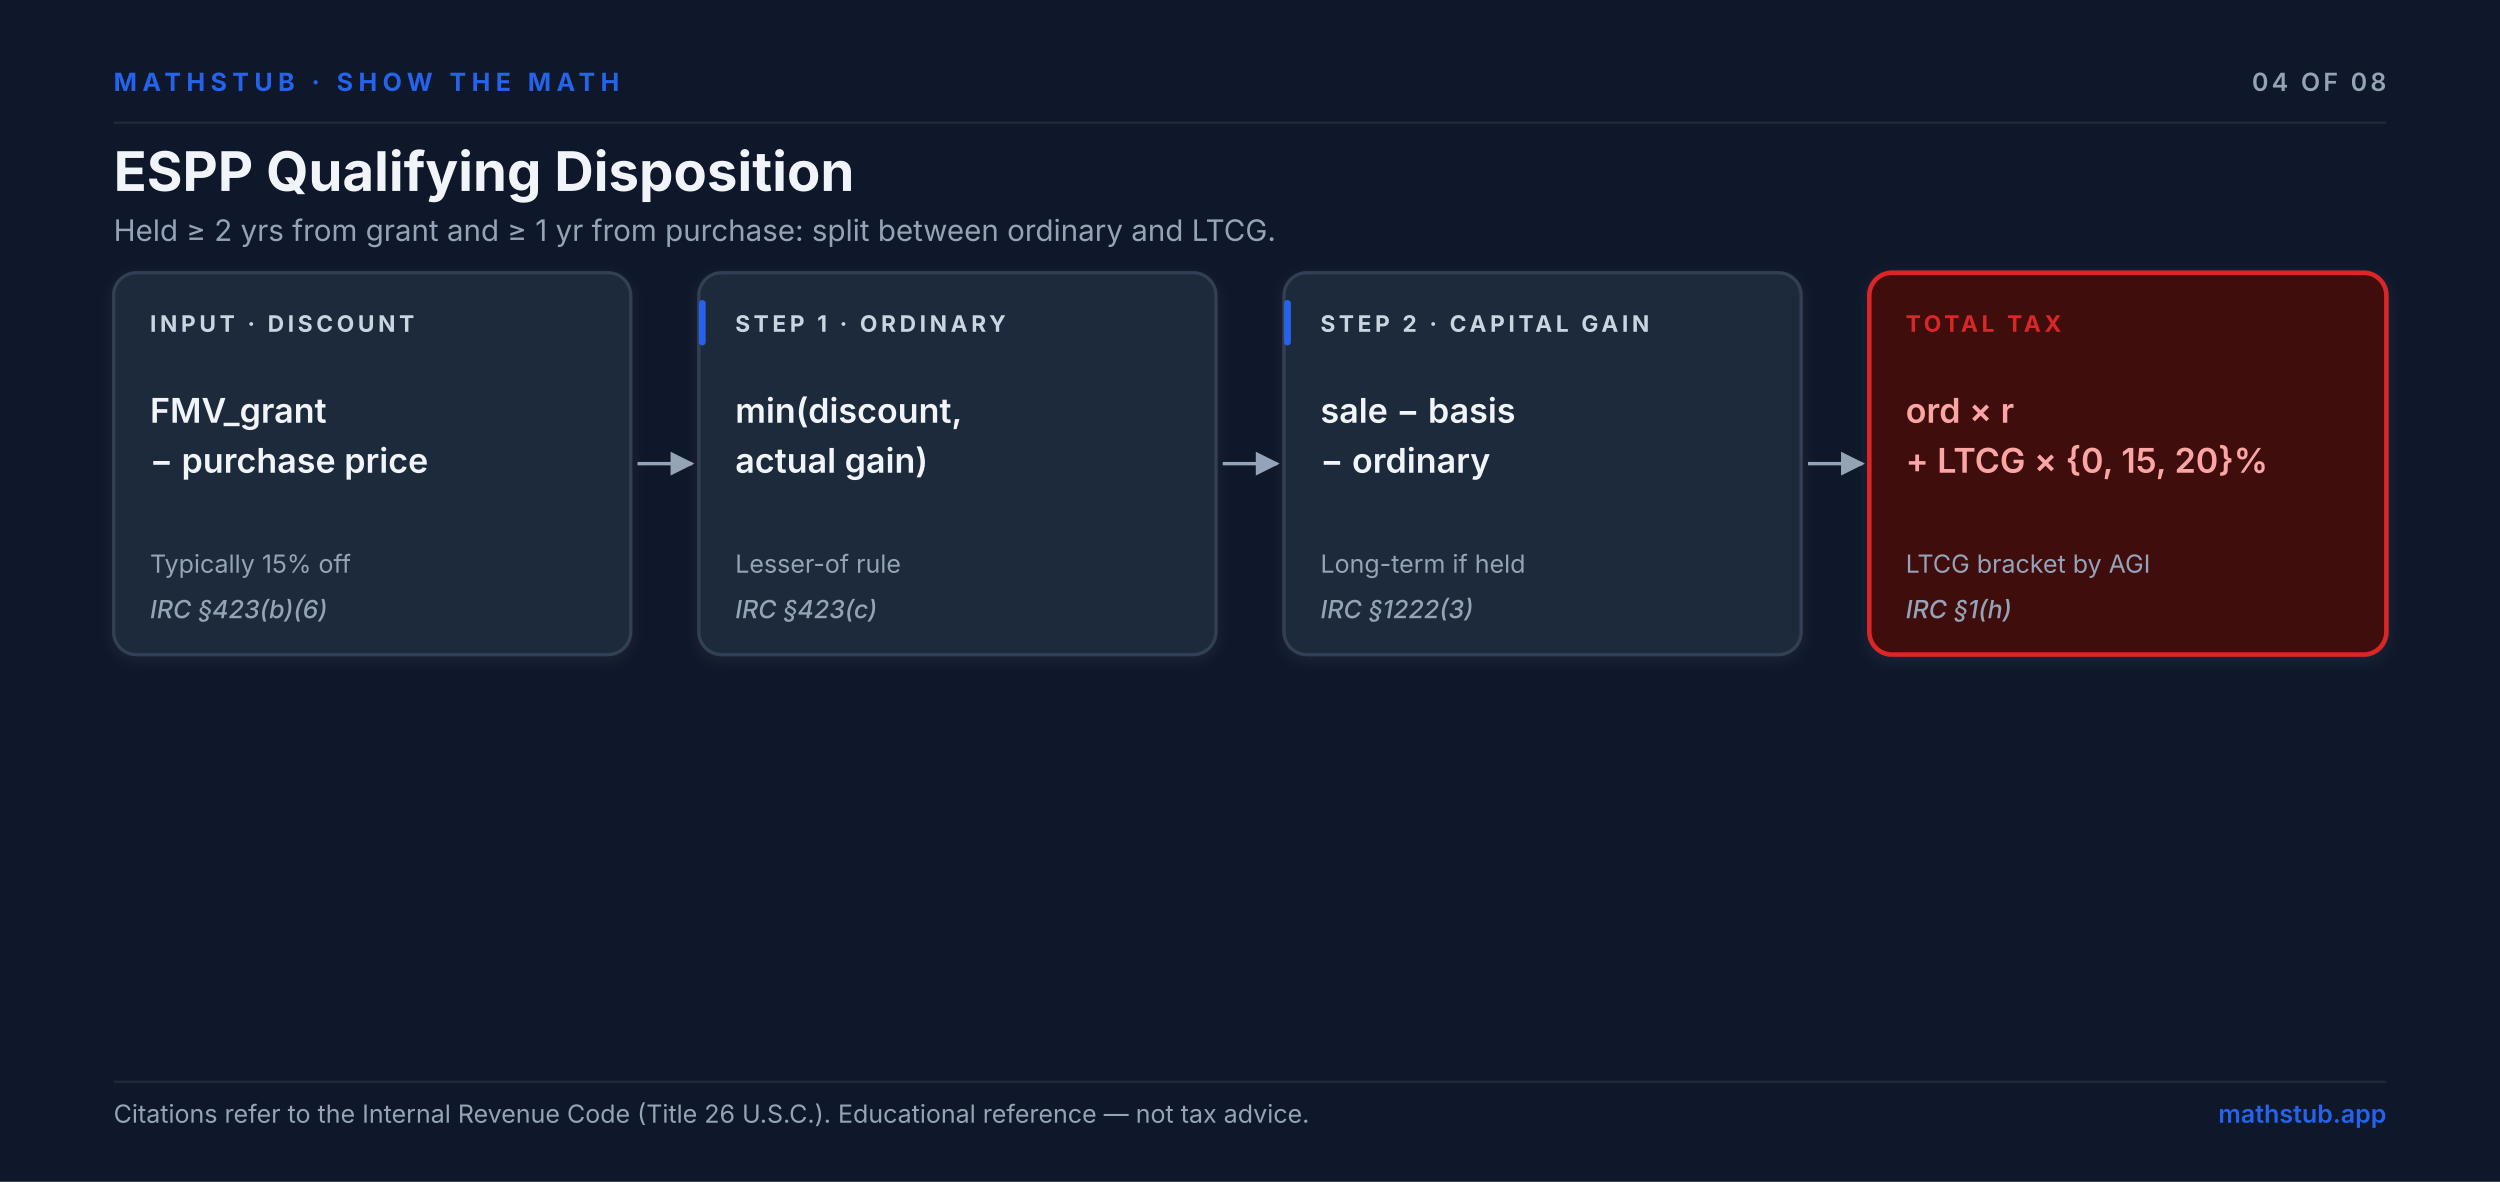
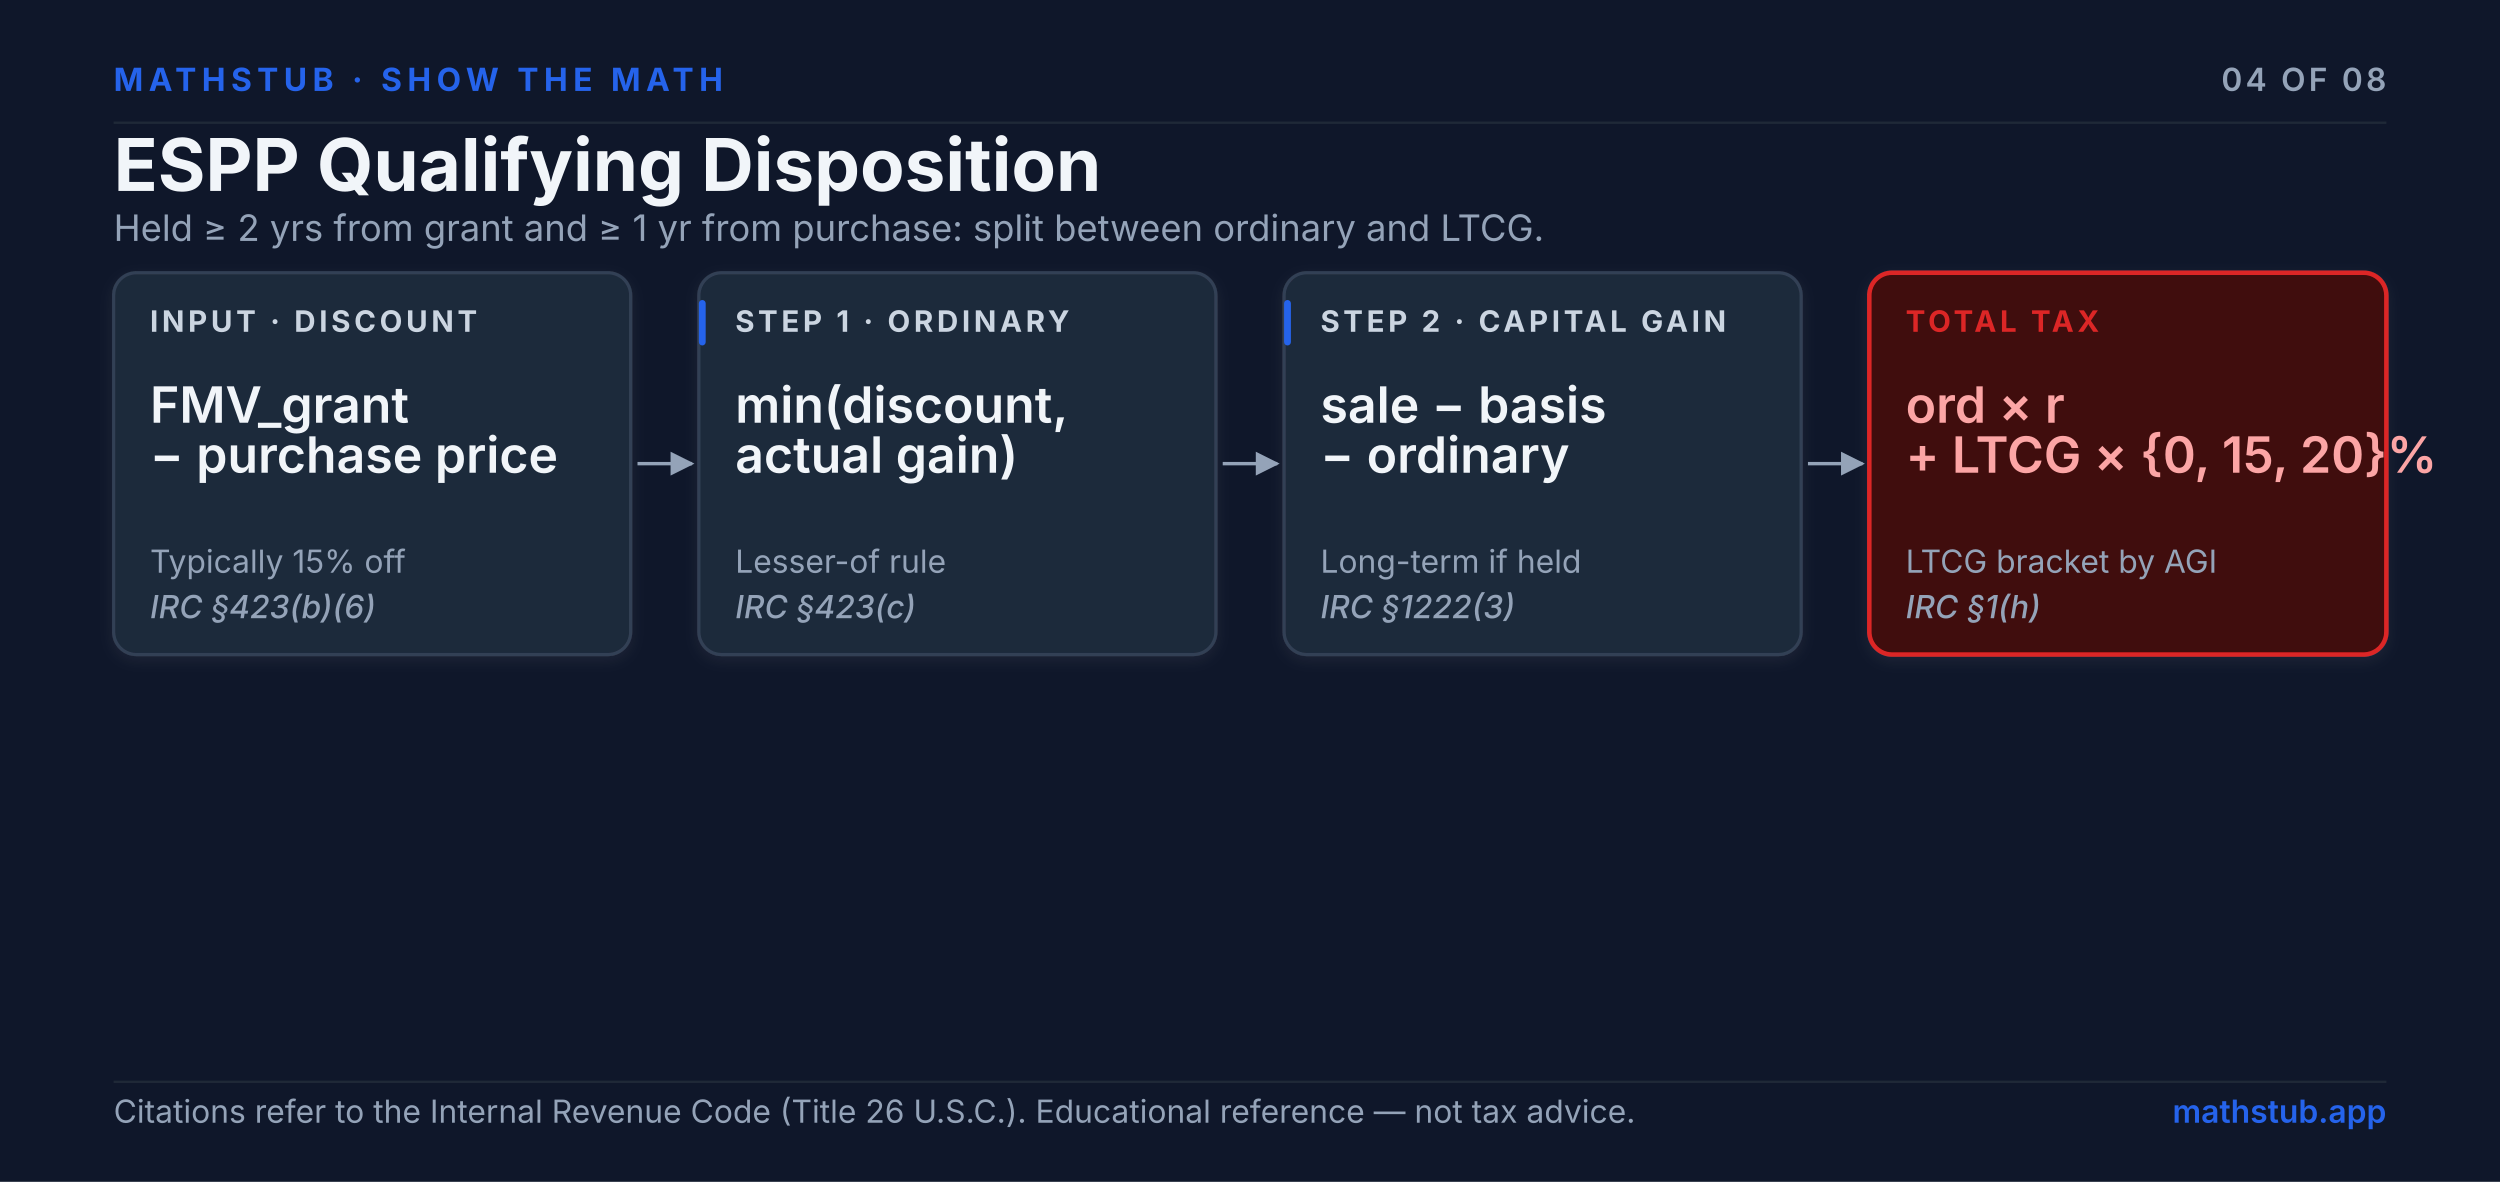
<svg xmlns="http://www.w3.org/2000/svg" viewBox="0 0 1100 520" width="1100" height="520" font-family="Inter, system-ui, -apple-system, 'Segoe UI', sans-serif">
  <defs>
    <marker id="arrow" viewBox="0 0 10 10" refX="9" refY="5" markerWidth="7" markerHeight="7" orient="auto-start-reverse">
      <path d="M0,0 L10,5 L0,10 z" fill="#94a3b8" />
    </marker>
    <filter id="boxShadow" x="-5%" y="-5%" width="110%" height="115%">
      <feDropShadow dx="0" dy="2" stdDeviation="3" flood-color="#f1f5f9" flood-opacity="0.06" />
    </filter>
  </defs>
  <rect width="1100" height="520" fill="#0f172a" />
-   <text x="50" y="40" font-size="11" font-weight="700" fill="#2563eb" letter-spacing="2.4">MATHSTUB · SHOW THE MATH</text>
-   <text x="1050" y="40" font-size="11" font-weight="600" fill="#94a3b8" text-anchor="end" letter-spacing="1.4">04 OF 08</text>
+   <text x="50" y="40" font-size="14" font-weight="700" fill="#2563eb" letter-spacing="2.4">MATHSTUB · SHOW THE MATH</text>
+   <text x="1050" y="40" font-size="14" font-weight="600" fill="#94a3b8" text-anchor="end" letter-spacing="1.4">04 OF 08</text>
  <line x1="50" y1="54" x2="1050" y2="54" stroke="#1f2937" stroke-width="1" />
-   <text x="50" y="84" font-size="24" font-weight="700" fill="#f1f5f9">ESPP Qualifying Disposition</text>
-   <text x="50" y="106" font-size="13" font-weight="400" fill="#94a3b8">Held ≥ 2 yrs from grant and ≥ 1 yr from purchase: split between ordinary and LTCG.</text>
+   <text x="50" y="84" font-size="32" font-weight="700" fill="#f1f5f9">ESPP Qualifying Disposition</text>
+   <text x="50" y="106" font-size="16" font-weight="400" fill="#94a3b8">Held ≥ 2 yrs from grant and ≥ 1 yr from purchase: split between ordinary and LTCG.</text>
  <rect x="50" y="120" width="227.5" height="168" rx="10" fill="#1e293b" stroke="#334155" stroke-width="1.4" filter="url(#boxShadow)" />
-   <text x="66" y="146" font-size="10" font-weight="700" fill="#cbd5e1" letter-spacing="1.6">INPUT · DISCOUNT</text>
-   <text x="66" y="186" font-size="15" font-weight="600" fill="#f1f5f9">FMV_grant</text>
-   <text x="66" y="208" font-size="15" font-weight="600" fill="#f1f5f9">− purchase price</text>
-   <text x="66" y="252" font-size="11" font-weight="400" fill="#94a3b8">Typically 15% off</text>
-   <text x="66" y="272" font-size="11" font-style="italic" font-weight="500" fill="#94a3b8">IRC §423(b)(6)</text>
+   <text x="66" y="146" font-size="13" font-weight="700" fill="#cbd5e1" letter-spacing="1.6">INPUT · DISCOUNT</text>
+   <text x="66" y="186" font-size="22" font-weight="600" fill="#f1f5f9">FMV_grant</text>
+   <text x="66" y="208" font-size="22" font-weight="600" fill="#f1f5f9">− purchase price</text>
+   <text x="66" y="252" font-size="14" font-weight="400" fill="#94a3b8">Typically 15% off</text>
+   <text x="66" y="272" font-size="14" font-style="italic" font-weight="500" fill="#94a3b8">IRC §423(b)(6)</text>
  <line x1="280.5" y1="204" x2="304.5" y2="204" stroke="#94a3b8" stroke-width="1.5" marker-end="url(#arrow)" />
  <rect x="307.5" y="120" width="227.5" height="168" rx="10" fill="#1e293b" stroke="#334155" stroke-width="1.4" filter="url(#boxShadow)" />
  <rect x="307.5" y="132" width="3" height="20" rx="1.5" fill="#2563eb" />
-   <text x="323.5" y="146" font-size="10" font-weight="700" fill="#cbd5e1" letter-spacing="1.6">STEP 1 · ORDINARY</text>
-   <text x="323.5" y="186" font-size="15" font-weight="600" fill="#f1f5f9">min(discount,</text>
-   <text x="323.5" y="208" font-size="15" font-weight="600" fill="#f1f5f9">actual gain)</text>
-   <text x="323.5" y="252" font-size="11" font-weight="400" fill="#94a3b8">Lesser-of rule</text>
-   <text x="323.5" y="272" font-size="11" font-style="italic" font-weight="500" fill="#94a3b8">IRC §423(c)</text>
+   <text x="323.5" y="146" font-size="13" font-weight="700" fill="#cbd5e1" letter-spacing="1.6">STEP 1 · ORDINARY</text>
+   <text x="323.5" y="186" font-size="22" font-weight="600" fill="#f1f5f9">min(discount,</text>
+   <text x="323.5" y="208" font-size="22" font-weight="600" fill="#f1f5f9">actual gain)</text>
+   <text x="323.5" y="252" font-size="14" font-weight="400" fill="#94a3b8">Lesser-of rule</text>
+   <text x="323.5" y="272" font-size="14" font-style="italic" font-weight="500" fill="#94a3b8">IRC §423(c)</text>
  <line x1="538" y1="204" x2="562" y2="204" stroke="#94a3b8" stroke-width="1.5" marker-end="url(#arrow)" />
  <rect x="565" y="120" width="227.5" height="168" rx="10" fill="#1e293b" stroke="#334155" stroke-width="1.4" filter="url(#boxShadow)" />
  <rect x="565" y="132" width="3" height="20" rx="1.5" fill="#2563eb" />
-   <text x="581" y="146" font-size="10" font-weight="700" fill="#cbd5e1" letter-spacing="1.6">STEP 2 · CAPITAL GAIN</text>
-   <text x="581" y="186" font-size="15" font-weight="600" fill="#f1f5f9">sale − basis</text>
-   <text x="581" y="208" font-size="15" font-weight="600" fill="#f1f5f9">− ordinary</text>
-   <text x="581" y="252" font-size="11" font-weight="400" fill="#94a3b8">Long-term if held</text>
-   <text x="581" y="272" font-size="11" font-style="italic" font-weight="500" fill="#94a3b8">IRC §1222(3)</text>
+   <text x="581" y="146" font-size="13" font-weight="700" fill="#cbd5e1" letter-spacing="1.6">STEP 2 · CAPITAL GAIN</text>
+   <text x="581" y="186" font-size="22" font-weight="600" fill="#f1f5f9">sale − basis</text>
+   <text x="581" y="208" font-size="22" font-weight="600" fill="#f1f5f9">− ordinary</text>
+   <text x="581" y="252" font-size="14" font-weight="400" fill="#94a3b8">Long-term if held</text>
+   <text x="581" y="272" font-size="14" font-style="italic" font-weight="500" fill="#94a3b8">IRC §1222(3)</text>
  <line x1="795.5" y1="204" x2="819.5" y2="204" stroke="#94a3b8" stroke-width="1.5" marker-end="url(#arrow)" />
  <rect x="822.5" y="120" width="227.5" height="168" rx="10" fill="#3f0a0a" stroke="#dc2626" stroke-width="2" filter="url(#boxShadow)" />
-   <text x="838.5" y="146" font-size="10" font-weight="700" fill="#dc2626" letter-spacing="1.6">TOTAL TAX</text>
-   <text x="838.5" y="186" font-size="15" font-weight="600" fill="#fca5a5">ord × r</text>
-   <text x="838.5" y="208" font-size="15" font-weight="600" fill="#fca5a5">+ LTCG × {0, 15, 20}%</text>
-   <text x="838.5" y="252" font-size="11" font-weight="400" fill="#94a3b8">LTCG bracket by AGI</text>
-   <text x="838.5" y="272" font-size="11" font-style="italic" font-weight="500" fill="#94a3b8">IRC §1(h)</text>
+   <text x="838.5" y="146" font-size="13" font-weight="700" fill="#dc2626" letter-spacing="1.6">TOTAL TAX</text>
+   <text x="838.5" y="186" font-size="22" font-weight="600" fill="#fca5a5">ord × r</text>
+   <text x="838.5" y="208" font-size="22" font-weight="600" fill="#fca5a5">+ LTCG × {0, 15, 20}%</text>
+   <text x="838.5" y="252" font-size="14" font-weight="400" fill="#94a3b8">LTCG bracket by AGI</text>
+   <text x="838.5" y="272" font-size="14" font-style="italic" font-weight="500" fill="#94a3b8">IRC §1(h)</text>
  <line x1="50" y1="476" x2="1050" y2="476" stroke="#1f2937" stroke-width="1" />
-   <text x="50" y="494" font-size="11" fill="#94a3b8">Citations refer to the Internal Revenue Code (Title 26 U.S.C.). Educational reference — not tax advice.</text>
-   <text x="1050" y="494" font-size="11" font-weight="600" fill="#2563eb" text-anchor="end">mathstub.app</text>
+   <text x="50" y="494" font-size="14" fill="#94a3b8">Citations refer to the Internal Revenue Code (Title 26 U.S.C.). Educational reference — not tax advice.</text>
+   <text x="1050" y="494" font-size="14" font-weight="600" fill="#2563eb" text-anchor="end">mathstub.app</text>
</svg>
